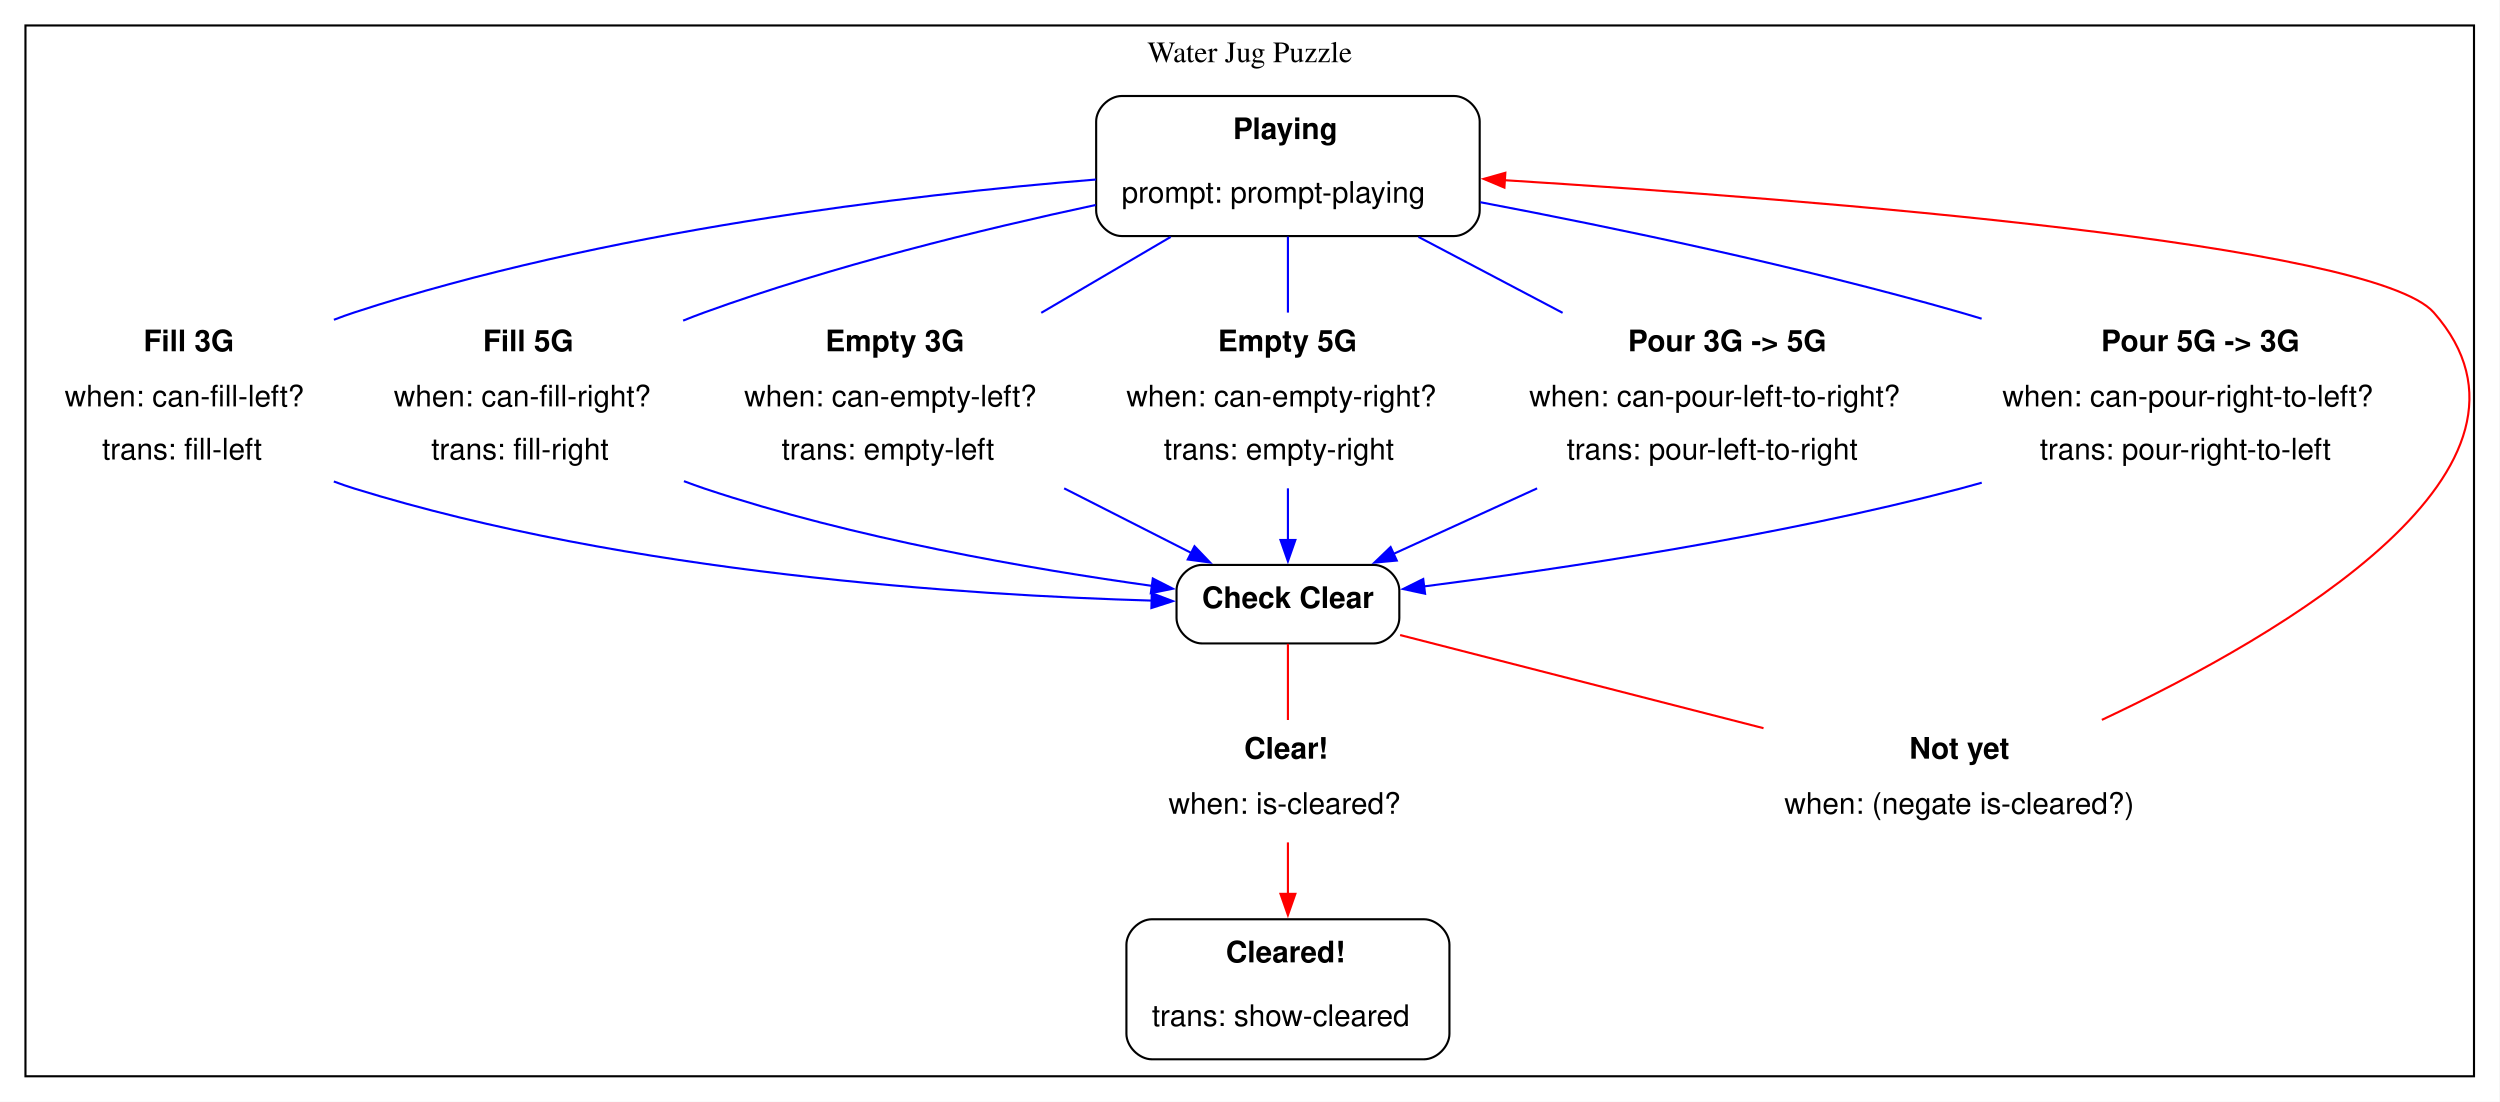
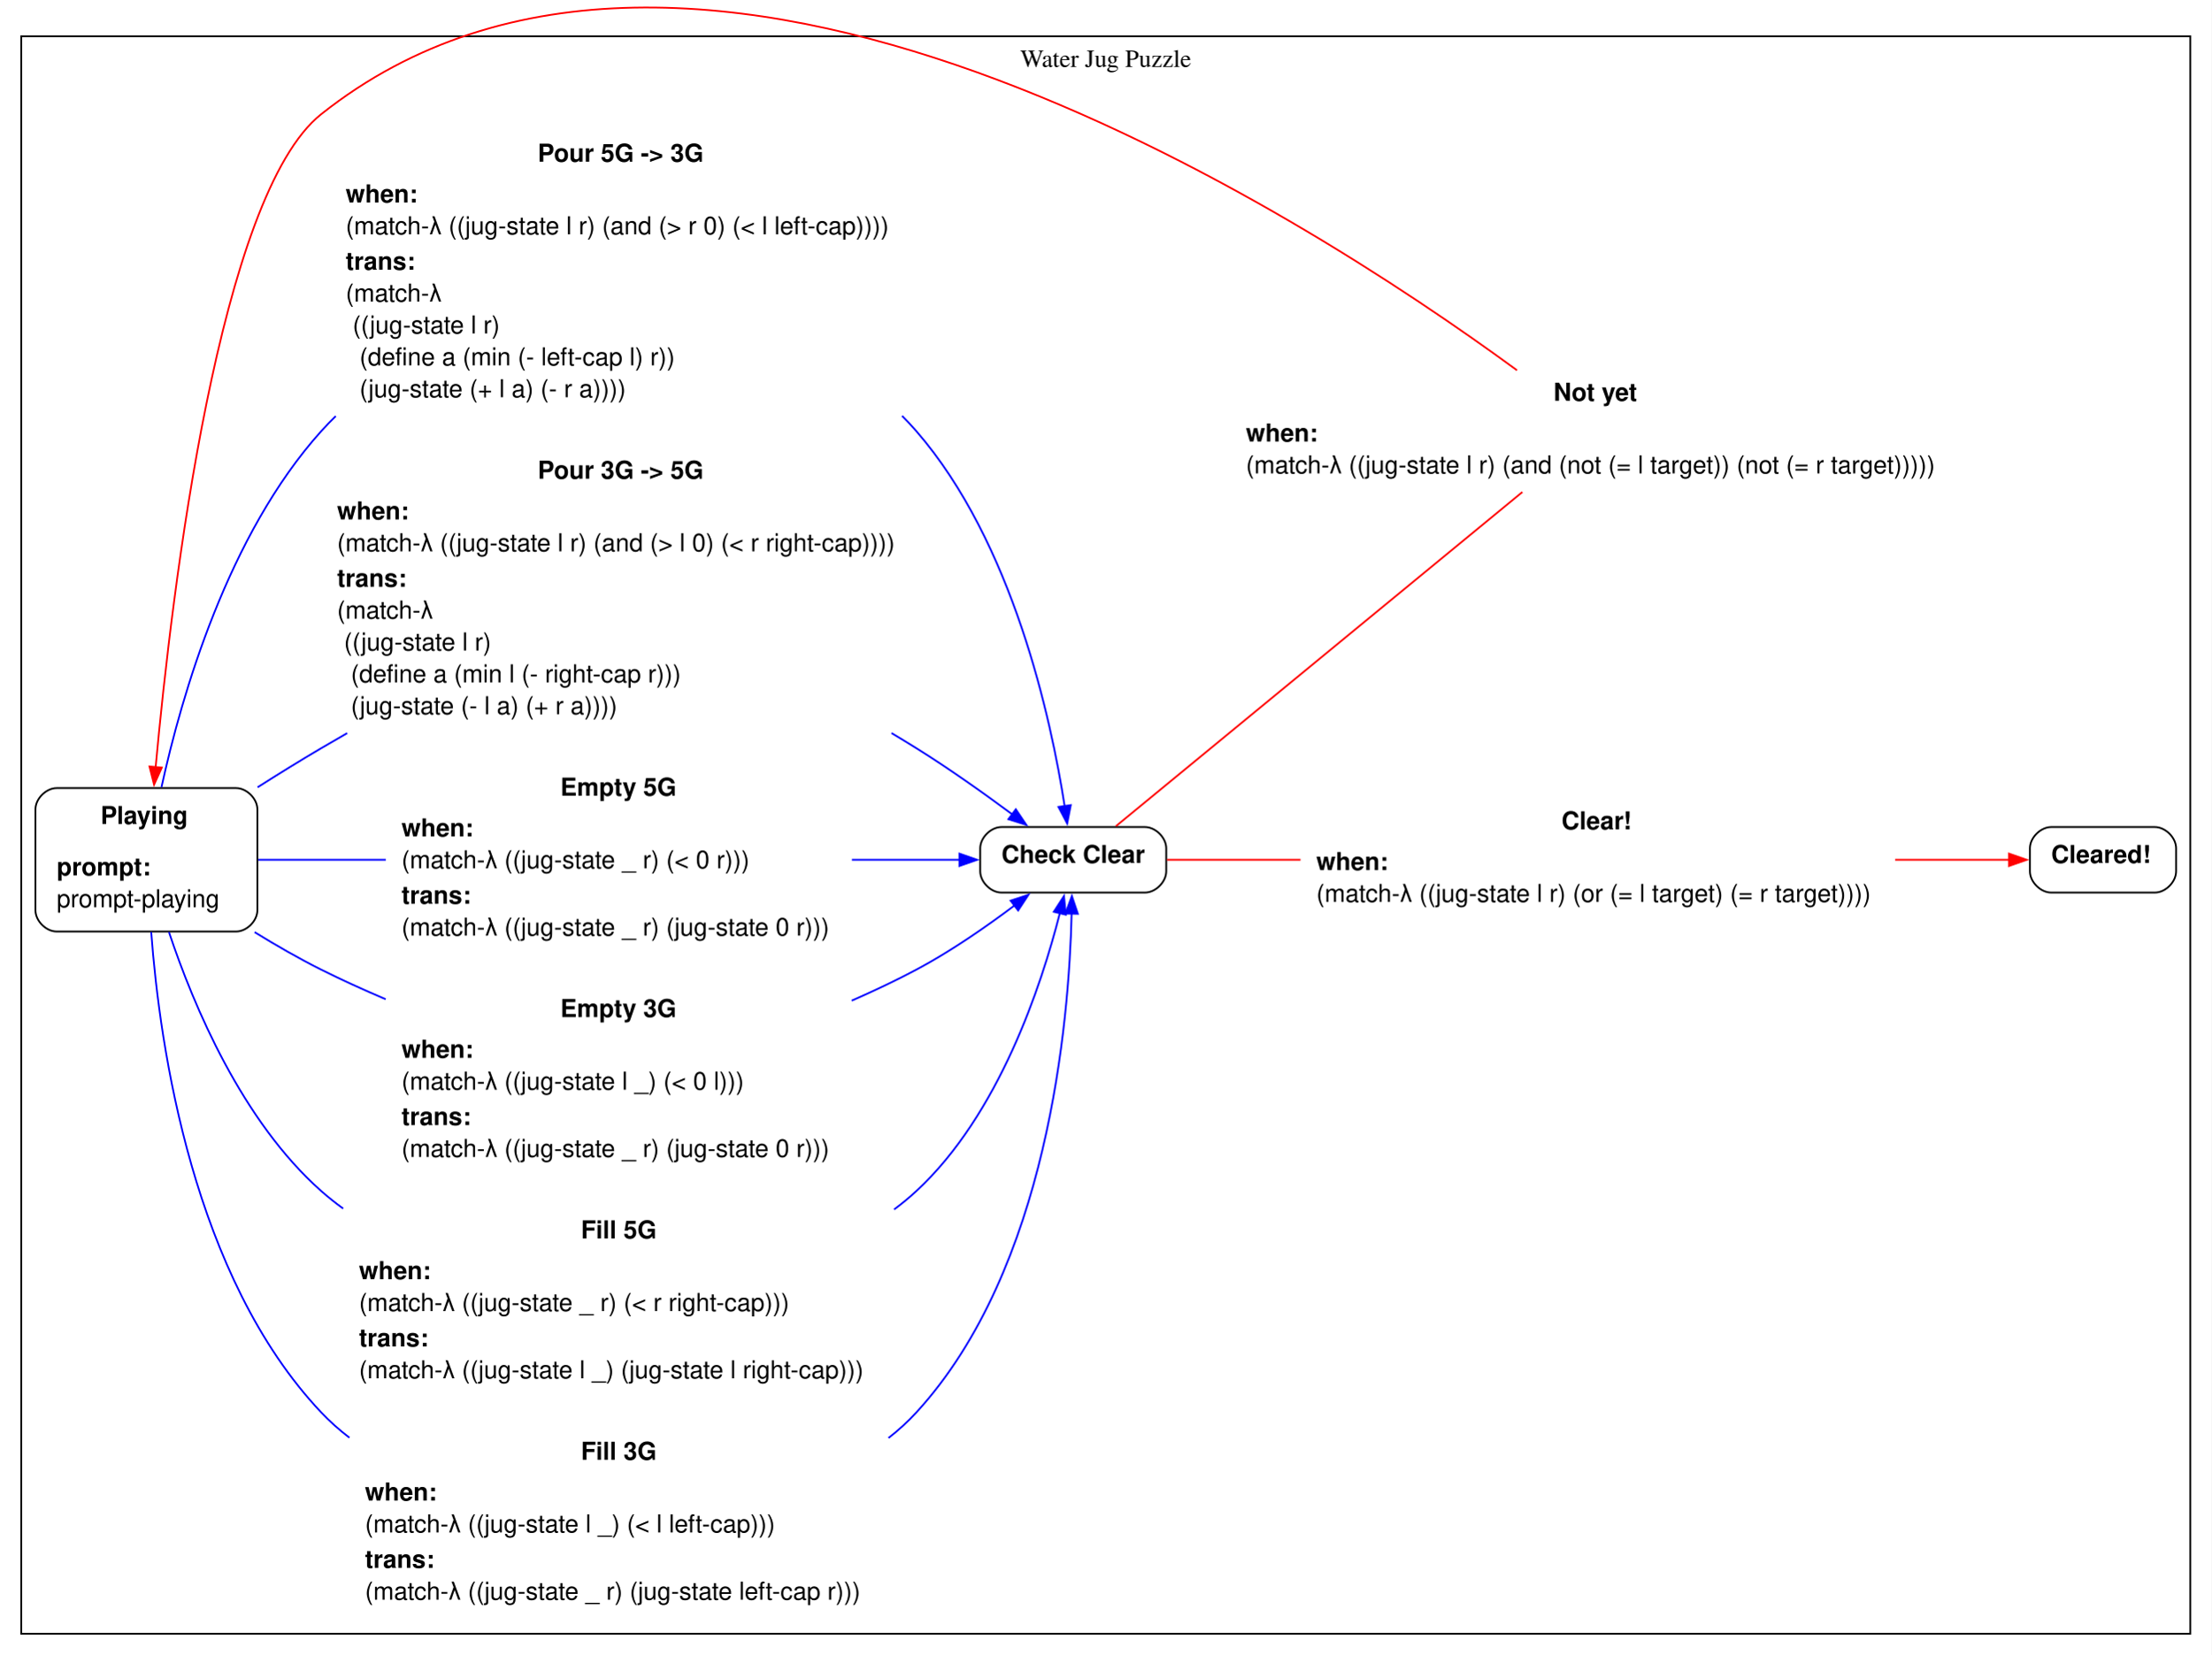
- <svg xmlns="http://www.w3.org/2000/svg" width="1571pt" height="692pt" viewBox="0.00 0.00 1571.00 692.00">
-   <g id="graph0" class="graph" transform="scale(1.33333 1.33333) rotate(0) translate(4 515.25)">
-     <polygon fill="white" stroke="none" points="-4,4 -4,-515.25 1174,-515.25 1174,4 -4,4" />
+ <svg xmlns="http://www.w3.org/2000/svg" width="1664pt" height="1246pt" viewBox="0.00 0.00 1664.00 1246.00">
+   <g id="graph0" class="graph" transform="scale(1.33333 1.33333) rotate(0) translate(4 930.5)">
+     <polygon fill="white" stroke="none" points="-4,4 -4,-930.5 1244.25,-930.5 1244.25,4 -4,4" />
    <g id="clust1" class="cluster">
-       <polygon fill="none" stroke="black" points="8,-8 8,-503.25 1162,-503.25 1162,-8 8,-8" />
-       <text xml:space="preserve" text-anchor="middle" x="585" y="-485.95" font-family="Times,serif" font-size="14.00">Water Jug Puzzle</text>
+       <polygon fill="none" stroke="black" points="8,-8 8,-910 1232.25,-910 1232.25,-8 8,-8" />
+       <text xml:space="preserve" text-anchor="middle" x="620.12" y="-892.7" font-family="Times,serif" font-size="14.00">Water Jug Puzzle</text>
    </g>
    <g id="node1" class="node">
-       <path fill="white" stroke="black" d="M681.38,-470C681.38,-470 524.62,-470 524.62,-470 518.62,-470 512.62,-464 512.62,-458 512.62,-458 512.62,-416 512.62,-416 512.62,-410 518.62,-404 524.62,-404 524.62,-404 681.38,-404 681.38,-404 687.38,-404 693.38,-410 693.38,-416 693.38,-416 693.38,-458 693.38,-458 693.38,-464 687.38,-470 681.38,-470" />
-       <text xml:space="preserve" text-anchor="start" x="577.12" y="-449.7" font-family="Helvetica,Arial,sans-serif" font-weight="bold" font-size="14.00">Playing</text>
-       <text xml:space="preserve" text-anchor="start" x="524.62" y="-419.7" font-family="Helvetica,Arial,sans-serif" font-size="14.00">prompt: prompt-playing</text>
+       <path fill="white" stroke="black" d="M129.25,-485.5C129.25,-485.5 28,-485.5 28,-485.5 22,-485.5 16,-479.5 16,-473.5 16,-473.5 16,-416.5 16,-416.5 16,-410.5 22,-404.5 28,-404.5 28,-404.5 129.25,-404.5 129.25,-404.5 135.25,-404.5 141.25,-410.5 141.25,-416.5 141.25,-416.5 141.25,-473.5 141.25,-473.5 141.25,-479.5 135.25,-485.5 129.25,-485.5" />
+       <text xml:space="preserve" text-anchor="start" x="52.75" y="-465.2" font-family="Helvetica,Arial,sans-serif" font-weight="bold" font-size="14.00">Playing</text>
+       <text xml:space="preserve" text-anchor="start" x="28" y="-436.2" font-family="Helvetica,Arial,sans-serif" font-weight="bold" font-size="14.00">prompt:</text>
+       <text xml:space="preserve" text-anchor="start" x="28" y="-418.2" font-family="Helvetica,Arial,sans-serif" font-size="14.00">prompt-playing</text>
    </g>
    <g id="node2" class="node">
-       <text xml:space="preserve" text-anchor="start" x="63.62" y="-349.7" font-family="Helvetica,Arial,sans-serif" font-weight="bold" font-size="14.00">Fill 3G</text>
-       <text xml:space="preserve" text-anchor="start" x="26.5" y="-323.7" font-family="Helvetica,Arial,sans-serif" font-size="14.00">when: can-fill-left?</text>
-       <text xml:space="preserve" text-anchor="start" x="44.12" y="-298.7" font-family="Helvetica,Arial,sans-serif" font-size="14.00">trans: fill-left</text>
+       <text xml:space="preserve" text-anchor="start" x="323.88" y="-106.2" font-family="Helvetica,Arial,sans-serif" font-weight="bold" font-size="14.00">Fill 3G</text>
+       <text xml:space="preserve" text-anchor="start" x="202" y="-83.2" font-family="Helvetica,Arial,sans-serif" font-weight="bold" font-size="14.00">when:</text>
+       <text xml:space="preserve" text-anchor="start" x="202" y="-65.2" font-family="Helvetica,Arial,sans-serif" font-size="14.00">(match-λ ((jug-state l _) (&lt; l left-cap)))</text>
+       <text xml:space="preserve" text-anchor="start" x="202" y="-45.2" font-family="Helvetica,Arial,sans-serif" font-weight="bold" font-size="14.00">trans:</text>
+       <text xml:space="preserve" text-anchor="start" x="202" y="-27.2" font-family="Helvetica,Arial,sans-serif" font-size="14.00">(match-λ ((jug-state _ r) (jug-state left-cap r)))</text>
    </g>
    <g id="edge1" class="edge">
-       <path fill="none" stroke="blue" d="M512.52,-430.64C422.14,-423.29 280.18,-406.33 163,-368 159.81,-366.96 156.59,-365.79 153.37,-364.54" />
+       <path fill="none" stroke="blue" d="M81.33,-404.2C86.23,-338.63 105.07,-209.45 177.25,-133 182.14,-127.82 187.5,-123.06 193.21,-118.69" />
    </g>
    <g id="node3" class="node">
-       <text xml:space="preserve" text-anchor="start" x="223.62" y="-349.7" font-family="Helvetica,Arial,sans-serif" font-weight="bold" font-size="14.00">Fill 5G</text>
-       <text xml:space="preserve" text-anchor="start" x="181.62" y="-323.7" font-family="Helvetica,Arial,sans-serif" font-size="14.00">when: can-fill-right?</text>
-       <text xml:space="preserve" text-anchor="start" x="199.25" y="-298.7" font-family="Helvetica,Arial,sans-serif" font-size="14.00">trans: fill-right</text>
+       <text xml:space="preserve" text-anchor="start" x="323.88" y="-231.2" font-family="Helvetica,Arial,sans-serif" font-weight="bold" font-size="14.00">Fill 5G</text>
+       <text xml:space="preserve" text-anchor="start" x="198.62" y="-208.2" font-family="Helvetica,Arial,sans-serif" font-weight="bold" font-size="14.00">when:</text>
+       <text xml:space="preserve" text-anchor="start" x="198.62" y="-190.2" font-family="Helvetica,Arial,sans-serif" font-size="14.00">(match-λ ((jug-state _ r) (&lt; r right-cap)))</text>
+       <text xml:space="preserve" text-anchor="start" x="198.62" y="-170.2" font-family="Helvetica,Arial,sans-serif" font-weight="bold" font-size="14.00">trans:</text>
+       <text xml:space="preserve" text-anchor="start" x="198.62" y="-152.2" font-family="Helvetica,Arial,sans-serif" font-size="14.00">(match-λ ((jug-state l _) (jug-state l right-cap)))</text>
    </g>
    <g id="edge3" class="edge">
-       <path fill="none" stroke="blue" d="M512.4,-418.65C458.07,-407.01 388.1,-389.81 328,-368 324.68,-366.8 321.33,-365.5 317.96,-364.14" />
+       <path fill="none" stroke="blue" d="M91.36,-404.18C105.38,-362.18 132.71,-297.47 177.25,-258 181.19,-254.51 185.35,-251.2 189.67,-248.07" />
    </g>
    <g id="node4" class="node">
-       <text xml:space="preserve" text-anchor="start" x="385" y="-349.7" font-family="Helvetica,Arial,sans-serif" font-weight="bold" font-size="14.00">Empty 3G</text>
-       <text xml:space="preserve" text-anchor="start" x="346.75" y="-323.7" font-family="Helvetica,Arial,sans-serif" font-size="14.00">when: can-empty-left?</text>
-       <text xml:space="preserve" text-anchor="start" x="364.38" y="-298.7" font-family="Helvetica,Arial,sans-serif" font-size="14.00">trans: empty-left</text>
+       <text xml:space="preserve" text-anchor="start" x="312.25" y="-356.2" font-family="Helvetica,Arial,sans-serif" font-weight="bold" font-size="14.00">Empty 3G</text>
+       <text xml:space="preserve" text-anchor="start" x="222.62" y="-333.2" font-family="Helvetica,Arial,sans-serif" font-weight="bold" font-size="14.00">when:</text>
+       <text xml:space="preserve" text-anchor="start" x="222.62" y="-315.2" font-family="Helvetica,Arial,sans-serif" font-size="14.00">(match-λ ((jug-state l _) (&lt; 0 l)))</text>
+       <text xml:space="preserve" text-anchor="start" x="222.62" y="-295.2" font-family="Helvetica,Arial,sans-serif" font-weight="bold" font-size="14.00">trans:</text>
+       <text xml:space="preserve" text-anchor="start" x="222.62" y="-277.2" font-family="Helvetica,Arial,sans-serif" font-size="14.00">(match-λ ((jug-state _ r) (jug-state 0 r)))</text>
    </g>
    <g id="edge5" class="edge">
-       <path fill="none" stroke="blue" d="M547.74,-403.59C528.58,-392.35 506.85,-379.61 486.74,-367.81" />
+       <path fill="none" stroke="blue" d="M139.69,-404.16C151.87,-396.66 164.77,-389.24 177.25,-383 188.89,-377.18 201.21,-371.58 213.67,-366.28" />
    </g>
    <g id="node5" class="node">
-       <text xml:space="preserve" text-anchor="start" x="570" y="-349.7" font-family="Helvetica,Arial,sans-serif" font-weight="bold" font-size="14.00">Empty 5G</text>
-       <text xml:space="preserve" text-anchor="start" x="526.88" y="-323.7" font-family="Helvetica,Arial,sans-serif" font-size="14.00">when: can-empty-right?</text>
-       <text xml:space="preserve" text-anchor="start" x="544.5" y="-298.7" font-family="Helvetica,Arial,sans-serif" font-size="14.00">trans: empty-right</text>
+       <text xml:space="preserve" text-anchor="start" x="312.25" y="-481.2" font-family="Helvetica,Arial,sans-serif" font-weight="bold" font-size="14.00">Empty 5G</text>
+       <text xml:space="preserve" text-anchor="start" x="222.62" y="-458.2" font-family="Helvetica,Arial,sans-serif" font-weight="bold" font-size="14.00">when:</text>
+       <text xml:space="preserve" text-anchor="start" x="222.62" y="-440.2" font-family="Helvetica,Arial,sans-serif" font-size="14.00">(match-λ ((jug-state _ r) (&lt; 0 r)))</text>
+       <text xml:space="preserve" text-anchor="start" x="222.62" y="-420.2" font-family="Helvetica,Arial,sans-serif" font-weight="bold" font-size="14.00">trans:</text>
+       <text xml:space="preserve" text-anchor="start" x="222.62" y="-402.2" font-family="Helvetica,Arial,sans-serif" font-size="14.00">(match-λ ((jug-state _ r) (jug-state 0 r)))</text>
    </g>
    <g id="edge7" class="edge">
-       <path fill="none" stroke="blue" d="M603,-403.74C603,-392.5 603,-379.74 603,-367.91" />
+       <path fill="none" stroke="blue" d="M141.67,-445C163.36,-445 188.6,-445 213.76,-445" />
    </g>
    <g id="node6" class="node">
-       <text xml:space="preserve" text-anchor="start" x="763.25" y="-349.7" font-family="Helvetica,Arial,sans-serif" font-weight="bold" font-size="14.00">Pour 3G -&gt; 5G</text>
-       <text xml:space="preserve" text-anchor="start" x="716.75" y="-323.7" font-family="Helvetica,Arial,sans-serif" font-size="14.00">when: can-pour-left-to-right?</text>
-       <text xml:space="preserve" text-anchor="start" x="734.38" y="-298.7" font-family="Helvetica,Arial,sans-serif" font-size="14.00">trans: pour-left-to-right</text>
+       <text xml:space="preserve" text-anchor="start" x="299.5" y="-660.2" font-family="Helvetica,Arial,sans-serif" font-weight="bold" font-size="14.00">Pour 3G -&gt; 5G</text>
+       <text xml:space="preserve" text-anchor="start" x="186.25" y="-637.2" font-family="Helvetica,Arial,sans-serif" font-weight="bold" font-size="14.00">when:</text>
+       <text xml:space="preserve" text-anchor="start" x="186.25" y="-619.2" font-family="Helvetica,Arial,sans-serif" font-size="14.00">(match-λ ((jug-state l r) (and (&gt; l 0) (&lt; r right-cap))))</text>
+       <text xml:space="preserve" text-anchor="start" x="186.25" y="-599.2" font-family="Helvetica,Arial,sans-serif" font-weight="bold" font-size="14.00">trans:</text>
+       <text xml:space="preserve" text-anchor="start" x="186.25" y="-581.2" font-family="Helvetica,Arial,sans-serif" font-size="14.00">(match-λ</text>
+       <text xml:space="preserve" text-anchor="start" x="186.25" y="-563.2" font-family="Helvetica,Arial,sans-serif" font-size="14.00"> ((jug-state l r)</text>
+       <text xml:space="preserve" text-anchor="start" x="186.25" y="-545.2" font-family="Helvetica,Arial,sans-serif" font-size="14.00">  (define a (min l (- right-cap r)))</text>
+       <text xml:space="preserve" text-anchor="start" x="186.25" y="-527.2" font-family="Helvetica,Arial,sans-serif" font-size="14.00">  (jug-state (- l a) (+ r a))))</text>
    </g>
    <g id="edge9" class="edge">
-       <path fill="none" stroke="blue" d="M664.53,-403.59C685.87,-392.35 710.06,-379.61 732.46,-367.81" />
+       <path fill="none" stroke="blue" d="M141.37,-485.95C153.18,-493.46 165.51,-501.1 177.25,-508 182.06,-510.83 186.98,-513.68 191.95,-516.53" />
    </g>
    <g id="node7" class="node">
-       <text xml:space="preserve" text-anchor="start" x="986.25" y="-349.7" font-family="Helvetica,Arial,sans-serif" font-weight="bold" font-size="14.00">Pour 5G -&gt; 3G</text>
-       <text xml:space="preserve" text-anchor="start" x="939.75" y="-323.7" font-family="Helvetica,Arial,sans-serif" font-size="14.00">when: can-pour-right-to-left?</text>
-       <text xml:space="preserve" text-anchor="start" x="957.38" y="-298.7" font-family="Helvetica,Arial,sans-serif" font-size="14.00">trans: pour-right-to-left</text>
+       <text xml:space="preserve" text-anchor="start" x="299.5" y="-839.2" font-family="Helvetica,Arial,sans-serif" font-weight="bold" font-size="14.00">Pour 5G -&gt; 3G</text>
+       <text xml:space="preserve" text-anchor="start" x="191.12" y="-816.2" font-family="Helvetica,Arial,sans-serif" font-weight="bold" font-size="14.00">when:</text>
+       <text xml:space="preserve" text-anchor="start" x="191.12" y="-798.2" font-family="Helvetica,Arial,sans-serif" font-size="14.00">(match-λ ((jug-state l r) (and (&gt; r 0) (&lt; l left-cap))))</text>
+       <text xml:space="preserve" text-anchor="start" x="191.12" y="-778.2" font-family="Helvetica,Arial,sans-serif" font-weight="bold" font-size="14.00">trans:</text>
+       <text xml:space="preserve" text-anchor="start" x="191.12" y="-760.2" font-family="Helvetica,Arial,sans-serif" font-size="14.00">(match-λ</text>
+       <text xml:space="preserve" text-anchor="start" x="191.12" y="-742.2" font-family="Helvetica,Arial,sans-serif" font-size="14.00"> ((jug-state l r)</text>
+       <text xml:space="preserve" text-anchor="start" x="191.12" y="-724.2" font-family="Helvetica,Arial,sans-serif" font-size="14.00">  (define a (min (- left-cap l) r))</text>
+       <text xml:space="preserve" text-anchor="start" x="191.12" y="-706.2" font-family="Helvetica,Arial,sans-serif" font-size="14.00">  (jug-state (+ l a) (- r a))))</text>
    </g>
    <g id="edge11" class="edge">
-       <path fill="none" stroke="blue" d="M693.65,-419.95C757.48,-407.82 844.65,-389.6 920,-368 923.28,-367.06 926.6,-366.07 929.95,-365.05" />
+       <path fill="none" stroke="blue" d="M87.13,-485.99C98.54,-538.17 124.7,-628.55 177.25,-687 179.89,-689.93 182.64,-692.78 185.5,-695.56" />
    </g>
    <g id="node8" class="node">
-       <path fill="white" stroke="black" d="M643.5,-249C643.5,-249 562.5,-249 562.5,-249 556.5,-249 550.5,-243 550.5,-237 550.5,-237 550.5,-224 550.5,-224 550.5,-218 556.5,-212 562.5,-212 562.5,-212 643.5,-212 643.5,-212 649.5,-212 655.5,-218 655.5,-224 655.5,-224 655.5,-237 655.5,-237 655.5,-243 649.5,-249 643.5,-249" />
-       <text xml:space="preserve" text-anchor="start" x="562.5" y="-228.7" font-family="Helvetica,Arial,sans-serif" font-weight="bold" font-size="14.00">Check Clear</text>
+       <path fill="white" stroke="black" d="M642.25,-463.5C642.25,-463.5 561.25,-463.5 561.25,-463.5 555.25,-463.5 549.25,-457.5 549.25,-451.5 549.25,-451.5 549.25,-438.5 549.25,-438.5 549.25,-432.5 555.25,-426.5 561.25,-426.5 561.25,-426.5 642.25,-426.5 642.25,-426.5 648.25,-426.5 654.25,-432.5 654.25,-438.5 654.25,-438.5 654.25,-451.5 654.25,-451.5 654.25,-457.5 648.25,-463.5 642.25,-463.5" />
+       <text xml:space="preserve" text-anchor="start" x="561.25" y="-443.2" font-family="Helvetica,Arial,sans-serif" font-weight="bold" font-size="14.00">Check Clear</text>
    </g>
    <g id="edge2" class="edge">
-       <path fill="none" stroke="blue" d="M153.33,-288.33C156.56,-287.11 159.79,-285.99 163,-285 292.46,-244.96 452.01,-234.69 538.99,-232.18" />
-       <polygon fill="blue" stroke="blue" points="538.84,-235.69 548.75,-231.93 538.66,-228.69 538.84,-235.69" />
+       <path fill="none" stroke="blue" d="M497.48,-118.51C503.14,-122.93 508.44,-127.75 513.25,-133 587.56,-214.1 599.4,-353.33 600.85,-414.57" />
+       <polygon fill="blue" stroke="blue" points="597.35,-414.62 600.99,-424.56 604.35,-414.51 597.35,-414.62" />
    </g>
    <g id="edge4" class="edge">
-       <path fill="none" stroke="blue" d="M318.34,-288.48C321.58,-287.24 324.81,-286.07 328,-285 398.33,-261.45 482.45,-246.98 538.98,-239.12" />
-       <polygon fill="blue" stroke="blue" points="539.32,-242.6 548.76,-237.79 538.38,-235.67 539.32,-242.6" />
+       <path fill="none" stroke="blue" d="M500.65,-247.56C505.06,-250.84 509.27,-254.32 513.25,-258 559.81,-301.11 583.82,-374.02 594.2,-414.9" />
+       <polygon fill="blue" stroke="blue" points="590.78,-415.64 596.53,-424.54 597.58,-414 590.78,-415.64" />
    </g>
    <g id="edge6" class="edge">
-       <path fill="none" stroke="blue" d="M497.53,-285.09C518,-274.69 539.33,-263.85 557.41,-254.67" />
-       <polygon fill="blue" stroke="blue" points="558.97,-257.8 566.3,-250.15 555.79,-251.56 558.97,-257.8" />
+       <path fill="none" stroke="blue" d="M476.71,-365.47C489.25,-370.95 501.62,-376.82 513.25,-383 532.63,-393.3 552.71,-407.26 568.74,-419.32" />
+       <polygon fill="blue" stroke="blue" points="566.41,-421.94 576.47,-425.25 570.66,-416.39 566.41,-421.94" />
    </g>
    <g id="edge8" class="edge">
-       <path fill="none" stroke="blue" d="M603,-285.09C603,-276.86 603,-268.36 603,-260.61" />
-       <polygon fill="blue" stroke="blue" points="606.5,-260.74 603,-250.74 599.5,-260.74 606.5,-260.74" />
+       <path fill="none" stroke="blue" d="M476.85,-445C497.98,-445 518.98,-445 537.53,-445" />
+       <polygon fill="blue" stroke="blue" points="537.52,-448.5 547.52,-445 537.52,-441.5 537.52,-448.5" />
    </g>
    <g id="edge10" class="edge">
-       <path fill="none" stroke="blue" d="M720.44,-285.09C697.23,-274.5 673.01,-263.45 652.64,-254.15" />
-       <polygon fill="blue" stroke="blue" points="654.3,-251.06 643.75,-250.09 651.39,-257.43 654.3,-251.06" />
+       <path fill="none" stroke="blue" d="M499.17,-516.58C503.95,-513.73 508.65,-510.86 513.25,-508 531.71,-496.5 551.44,-482.47 567.49,-470.56" />
+       <polygon fill="blue" stroke="blue" points="569.35,-473.54 575.26,-464.74 565.15,-467.93 569.35,-473.54" />
    </g>
    <g id="edge12" class="edge">
-       <path fill="none" stroke="blue" d="M930,-287.76C926.64,-286.79 923.3,-285.87 920,-285 833.69,-262.31 731.53,-247.09 666.99,-238.86" />
-       <polygon fill="blue" stroke="blue" points="667.64,-235.42 657.28,-237.65 666.77,-242.36 667.64,-235.42" />
+       <path fill="none" stroke="blue" d="M505.15,-695.69C507.96,-692.87 510.67,-689.98 513.25,-687 567.71,-624.15 589.24,-524.75 596.93,-475.18" />
+       <polygon fill="blue" stroke="blue" points="600.36,-475.88 598.34,-465.48 593.43,-474.87 600.36,-475.88" />
    </g>
    <g id="node9" class="node">
-       <text xml:space="preserve" text-anchor="start" x="895.88" y="-157.7" font-family="Helvetica,Arial,sans-serif" font-weight="bold" font-size="14.00">Not yet</text>
-       <text xml:space="preserve" text-anchor="start" x="837" y="-131.7" font-family="Helvetica,Arial,sans-serif" font-size="14.00">when: (negate is-cleared?)</text>
+       <text xml:space="preserve" text-anchor="start" x="872.88" y="-704.2" font-family="Helvetica,Arial,sans-serif" font-weight="bold" font-size="14.00">Not yet</text>
+       <text xml:space="preserve" text-anchor="start" x="699.25" y="-681.2" font-family="Helvetica,Arial,sans-serif" font-weight="bold" font-size="14.00">when:</text>
+       <text xml:space="preserve" text-anchor="start" x="699.25" y="-663.2" font-family="Helvetica,Arial,sans-serif" font-size="14.00">(match-λ ((jug-state l r) (and (not (= l target)) (not (= r target)))))</text>
    </g>
    <g id="edge13" class="edge">
-       <path fill="none" stroke="red" d="M655.87,-215.95C702.41,-204.02 771.27,-186.38 827.15,-172.05" />
+       <path fill="none" stroke="red" d="M625.84,-463.99C675.36,-504.71 792.36,-600.94 855.27,-652.68" />
    </g>
    <g id="node10" class="node">
-       <text xml:space="preserve" text-anchor="start" x="582.38" y="-157.7" font-family="Helvetica,Arial,sans-serif" font-weight="bold" font-size="14.00">Clear!</text>
-       <text xml:space="preserve" text-anchor="start" x="546.75" y="-131.7" font-family="Helvetica,Arial,sans-serif" font-size="14.00">when: is-cleared?</text>
+       <text xml:space="preserve" text-anchor="start" x="877.38" y="-462.2" font-family="Helvetica,Arial,sans-serif" font-weight="bold" font-size="14.00">Clear!</text>
+       <text xml:space="preserve" text-anchor="start" x="739" y="-439.2" font-family="Helvetica,Arial,sans-serif" font-weight="bold" font-size="14.00">when:</text>
+       <text xml:space="preserve" text-anchor="start" x="739" y="-421.2" font-family="Helvetica,Arial,sans-serif" font-size="14.00">(match-λ ((jug-state l r) (or (= l target) (= r target))))</text>
    </g>
    <g id="edge15" class="edge">
-       <path fill="none" stroke="red" d="M603,-211.82C603,-201.33 603,-187.8 603,-175.91" />
+       <path fill="none" stroke="red" d="M654.68,-445C676.29,-445 702.71,-445 730.06,-445" />
    </g>
    <g id="edge14" class="edge">
-       <path fill="none" stroke="red" d="M986.61,-175.97C1073.11,-216.62 1207.25,-295.16 1143,-368 1114.56,-400.25 853.6,-421.01 705.13,-430.32" />
-       <polygon fill="red" stroke="red" points="705.03,-426.82 695.27,-430.93 705.47,-433.81 705.03,-426.82" />
+       <path fill="none" stroke="red" d="M852.25,-721.42C730.2,-810.85 386.68,-1032.42 177.25,-866 119.91,-820.44 93.25,-599.53 83.82,-497.21" />
+       <polygon fill="red" stroke="red" points="87.33,-497.08 82.95,-487.43 80.35,-497.71 87.33,-497.08" />
    </g>
    <g id="node11" class="node">
-       <path fill="white" stroke="black" d="M667.12,-82C667.12,-82 538.88,-82 538.88,-82 532.88,-82 526.88,-76 526.88,-70 526.88,-70 526.88,-28 526.88,-28 526.88,-22 532.88,-16 538.88,-16 538.88,-16 667.12,-16 667.12,-16 673.12,-16 679.12,-22 679.12,-28 679.12,-28 679.12,-70 679.12,-70 679.12,-76 673.12,-82 667.12,-82" />
-       <text xml:space="preserve" text-anchor="start" x="573.75" y="-61.7" font-family="Helvetica,Arial,sans-serif" font-weight="bold" font-size="14.00">Cleared!</text>
-       <text xml:space="preserve" text-anchor="start" x="538.88" y="-31.7" font-family="Helvetica,Arial,sans-serif" font-size="14.00">trans: show-cleared</text>
+       <path fill="white" stroke="black" d="M1212.25,-463.5C1212.25,-463.5 1153.75,-463.5 1153.75,-463.5 1147.75,-463.5 1141.75,-457.5 1141.75,-451.5 1141.75,-451.5 1141.75,-438.5 1141.75,-438.5 1141.75,-432.5 1147.75,-426.5 1153.75,-426.5 1153.75,-426.5 1212.25,-426.5 1212.25,-426.5 1218.25,-426.5 1224.25,-432.5 1224.25,-438.5 1224.25,-438.5 1224.25,-451.5 1224.25,-451.5 1224.25,-457.5 1218.25,-463.5 1212.25,-463.5" />
+       <text xml:space="preserve" text-anchor="start" x="1153.75" y="-443.2" font-family="Helvetica,Arial,sans-serif" font-weight="bold" font-size="14.00">Cleared!</text>
    </g>
    <g id="edge16" class="edge">
-       <path fill="none" stroke="red" d="M603,-118.23C603,-110.63 603,-102.2 603,-93.93" />
-       <polygon fill="red" stroke="red" points="606.5,-93.96 603,-83.96 599.5,-93.96 606.5,-93.96" />
+       <path fill="none" stroke="red" d="M1065.67,-445C1088.91,-445 1111.21,-445 1129.97,-445" />
+       <polygon fill="red" stroke="red" points="1129.94,-448.5 1139.94,-445 1129.94,-441.5 1129.94,-448.5" />
    </g>
  </g>
</svg>
